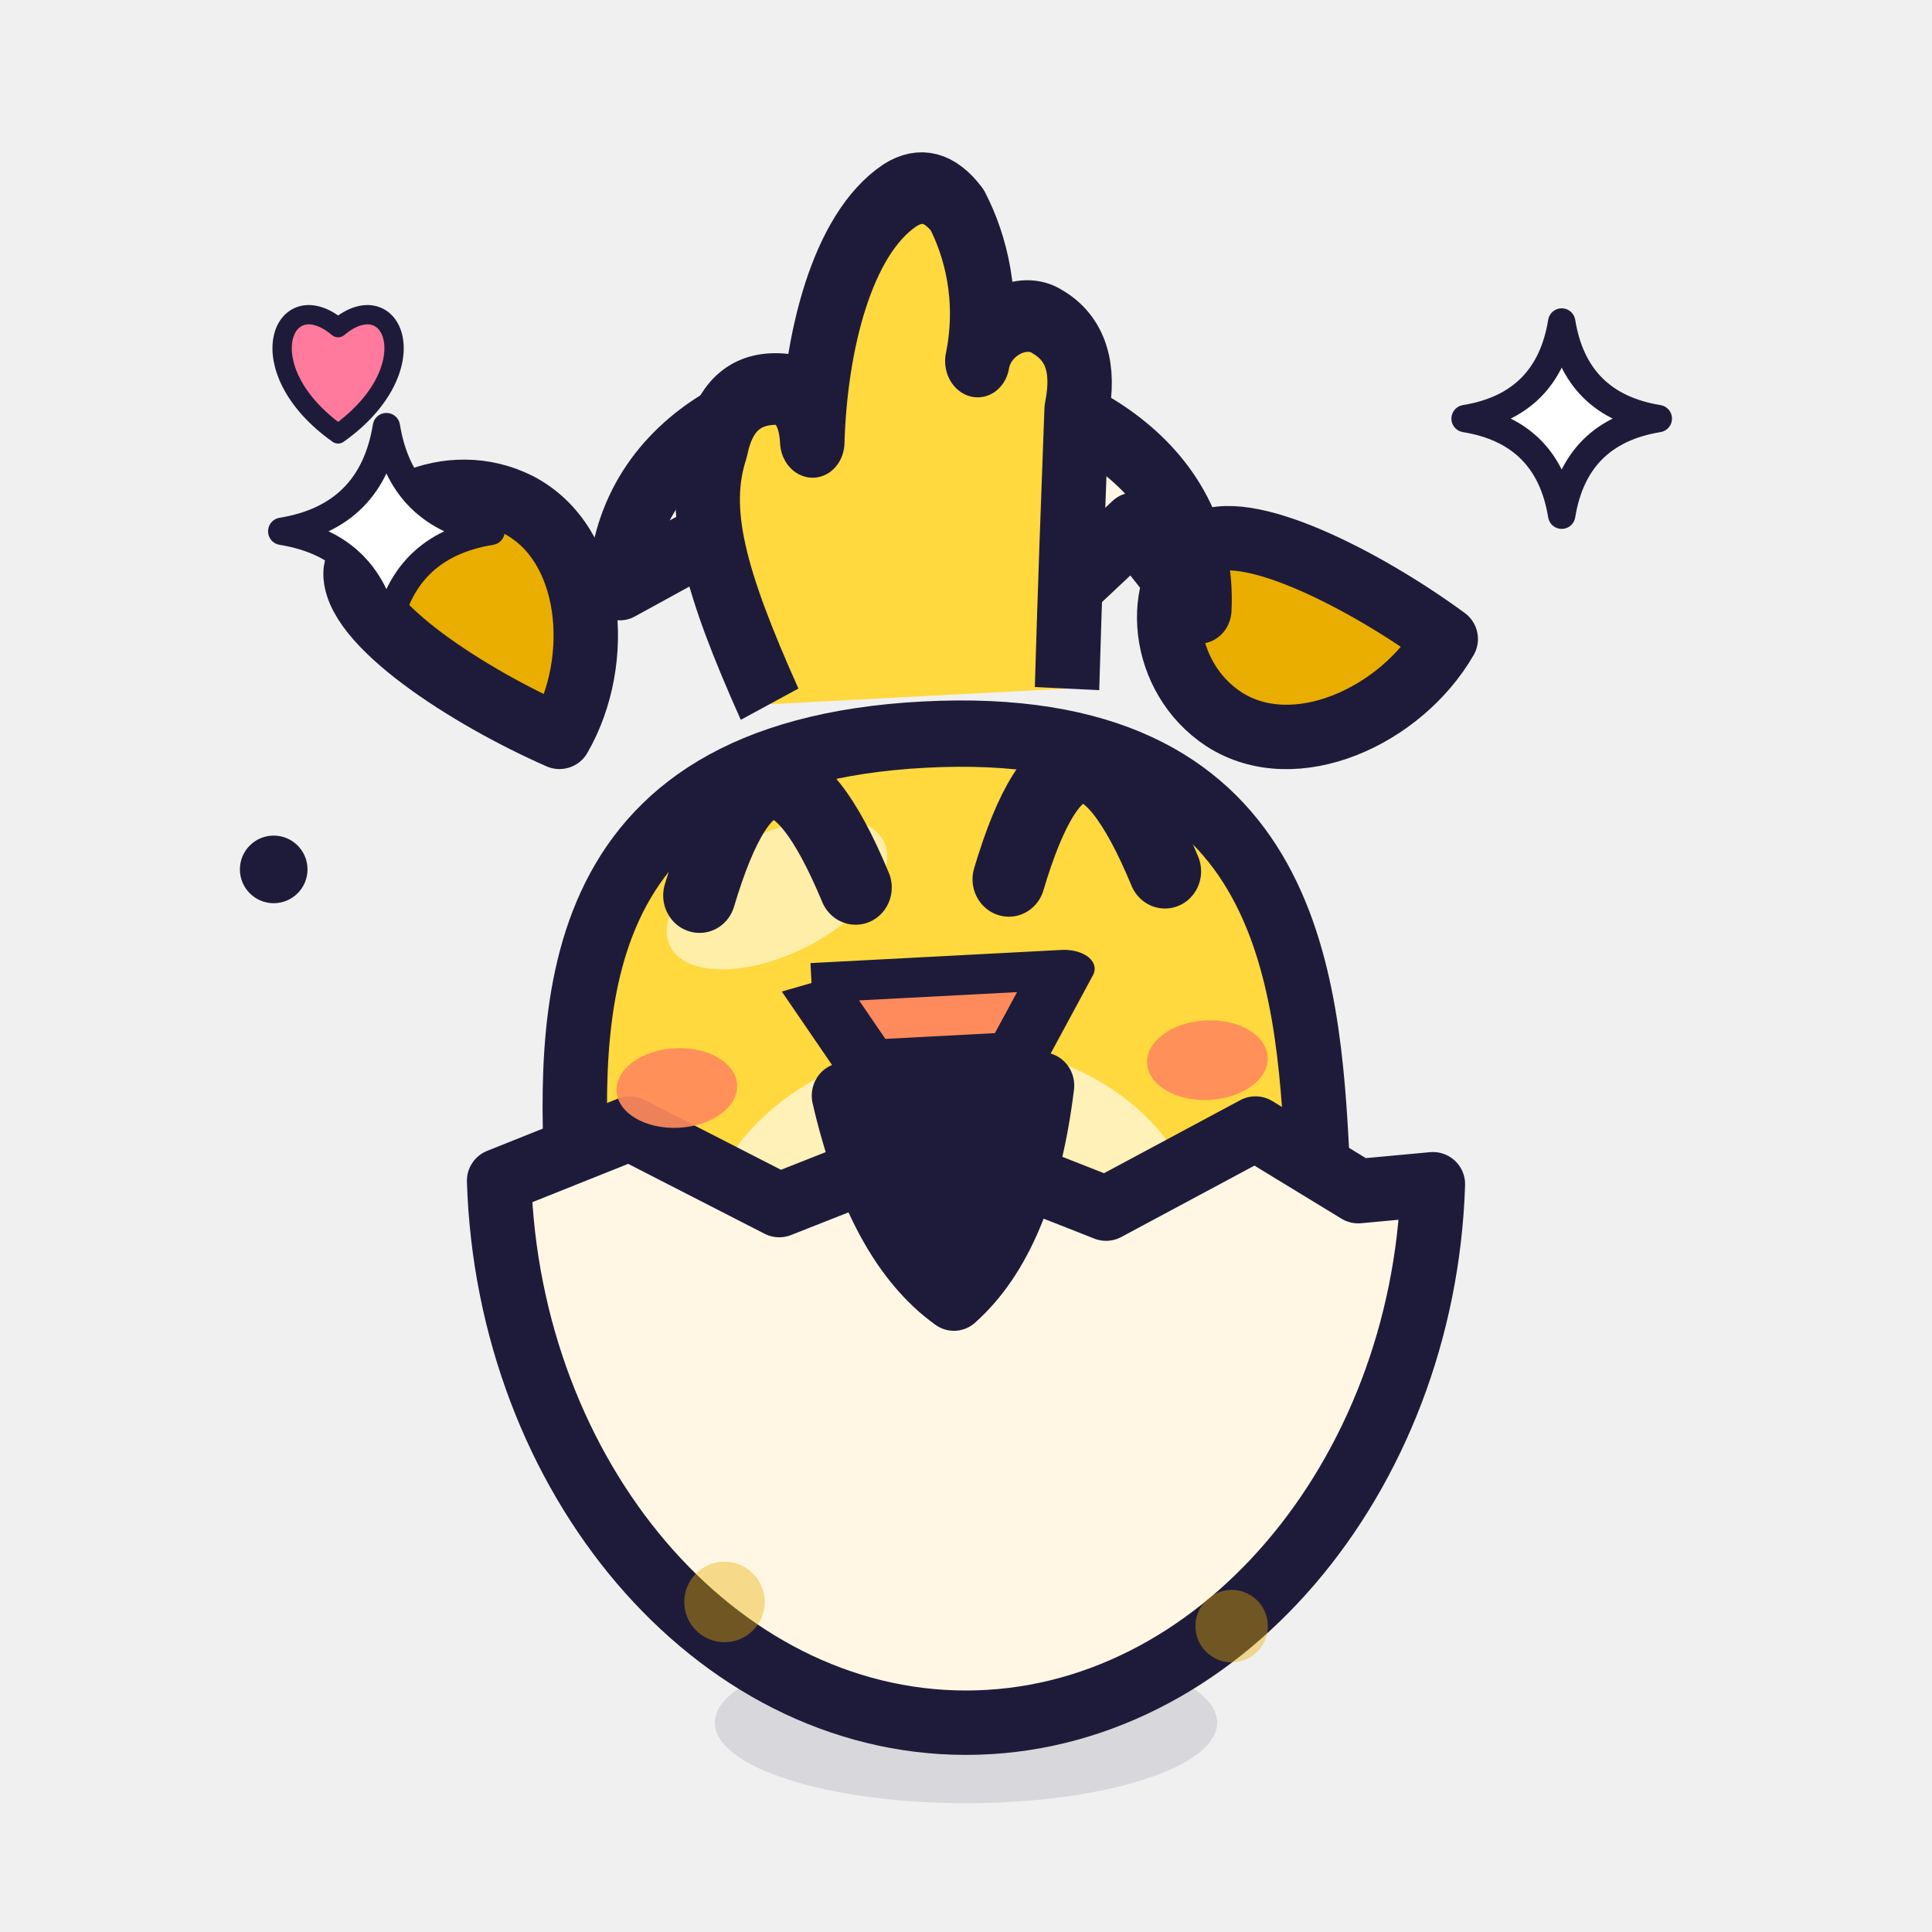
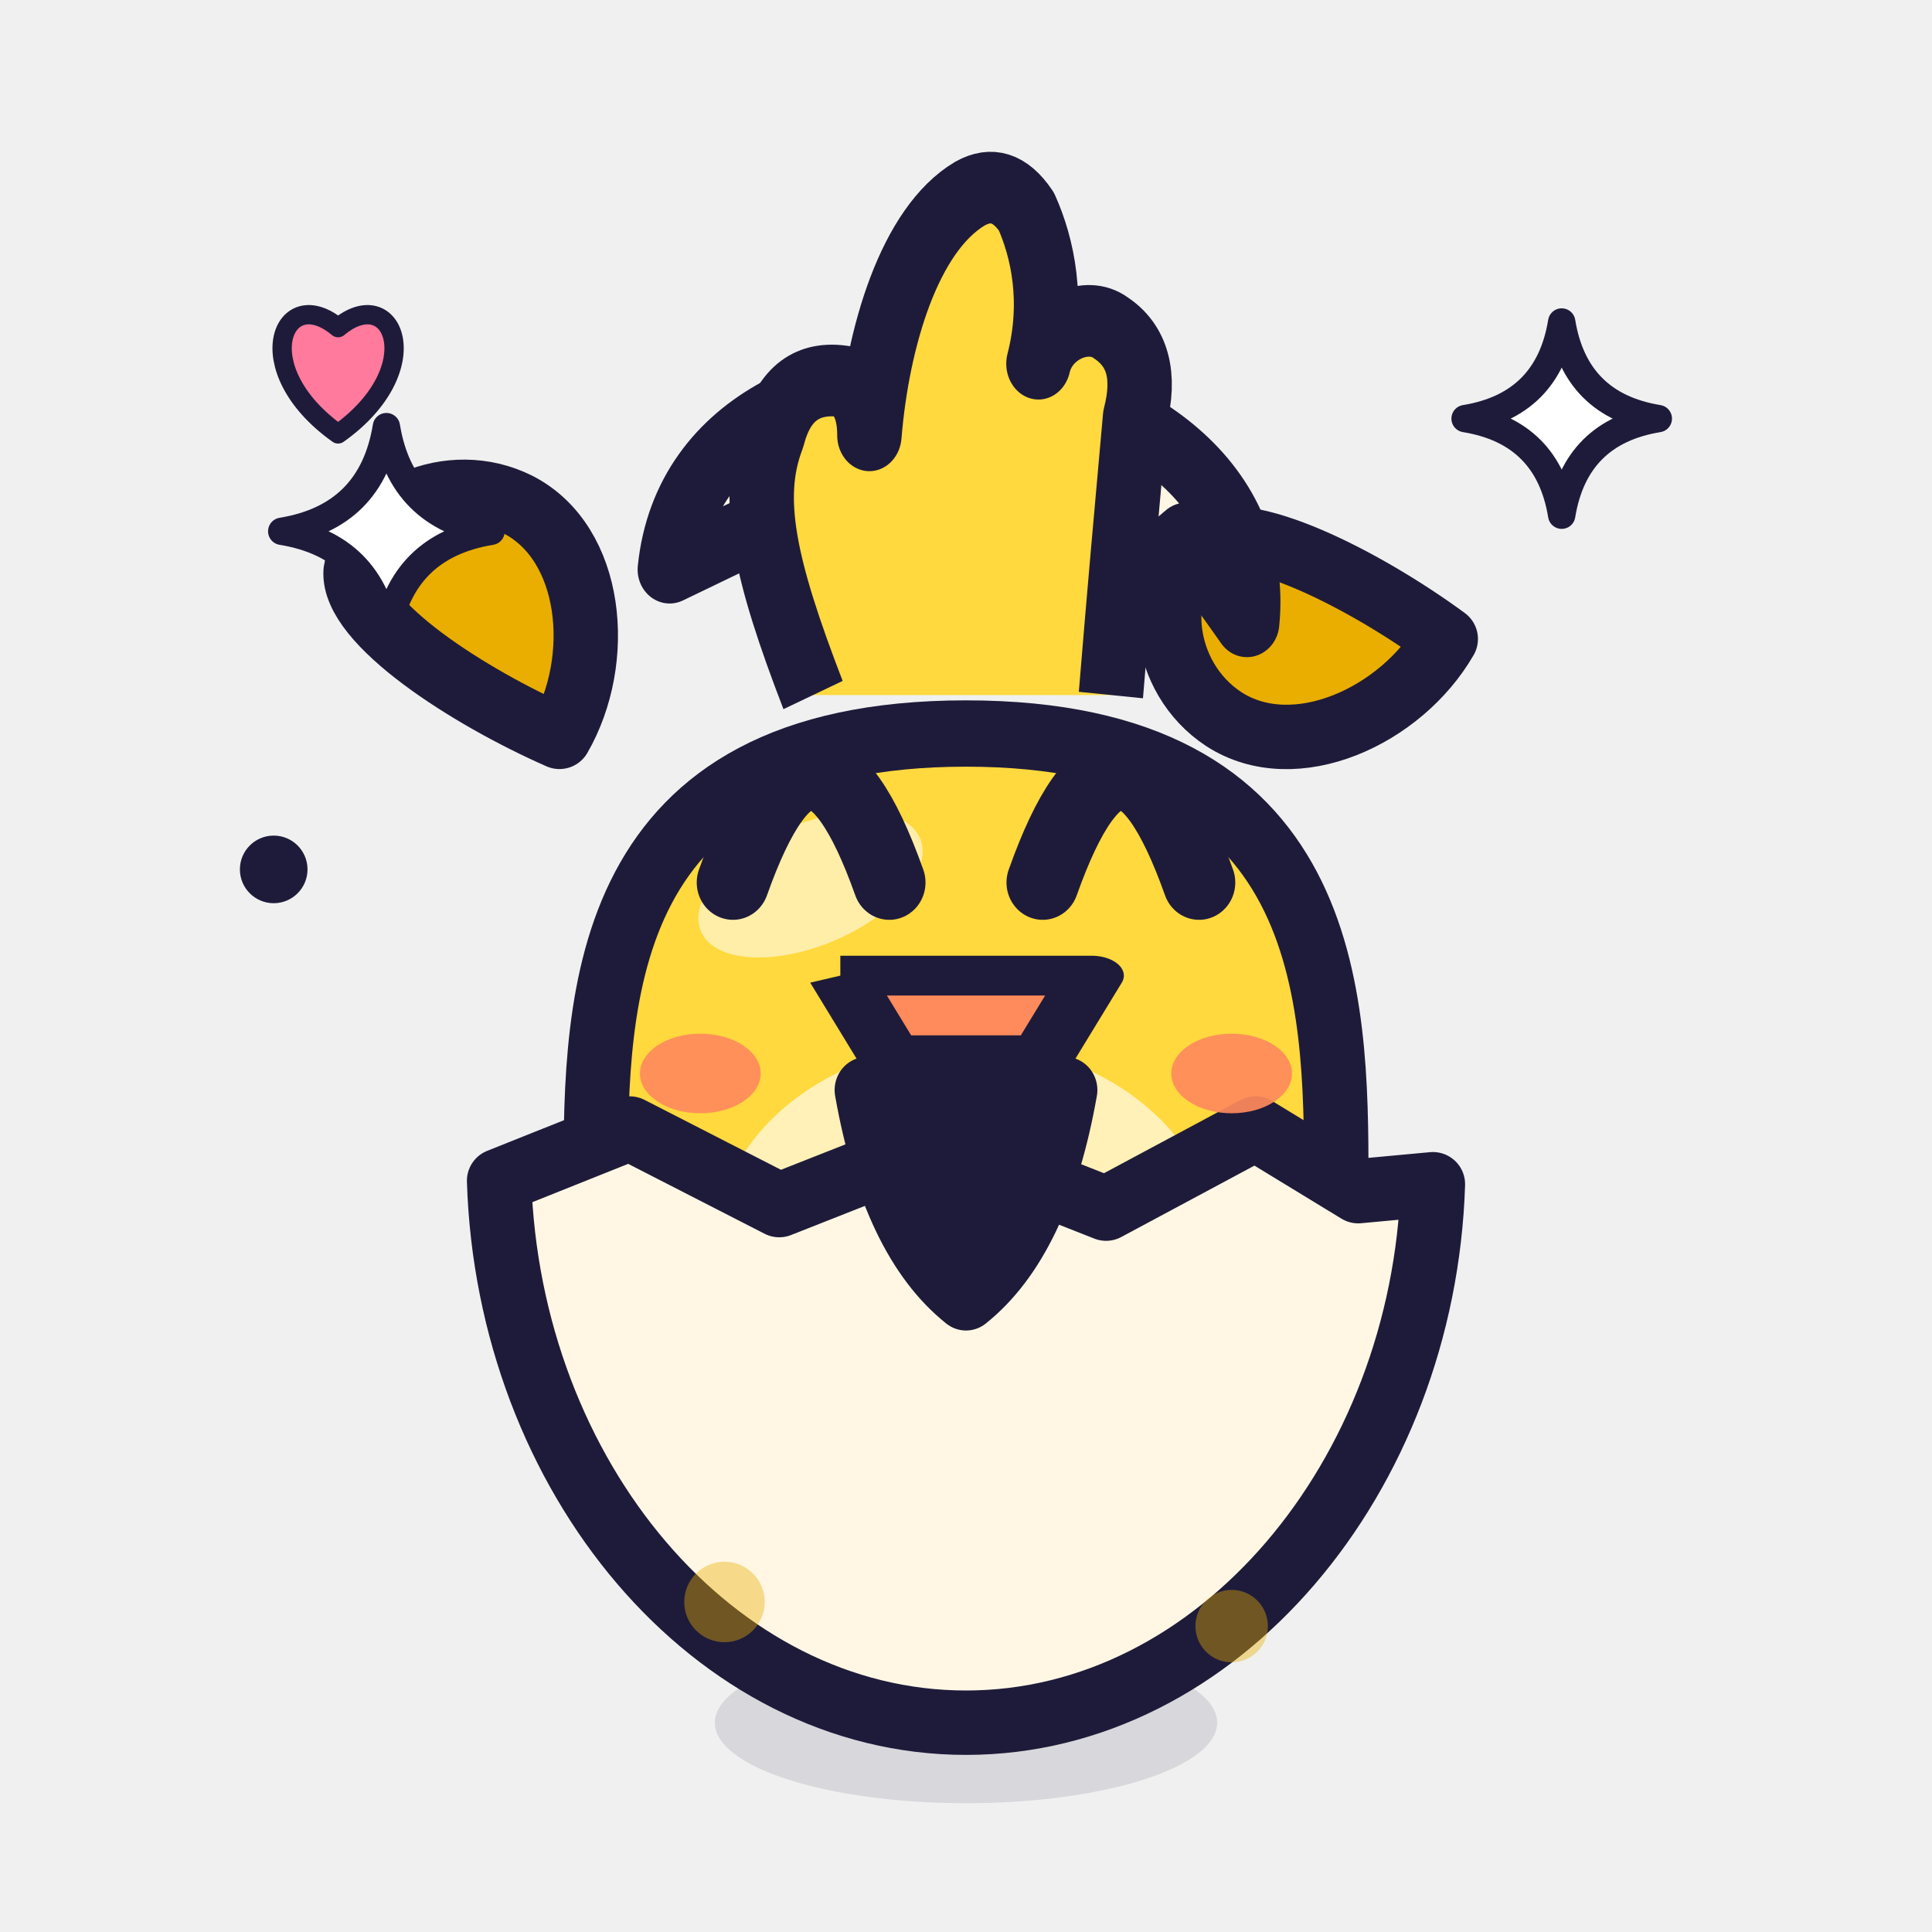
<svg xmlns="http://www.w3.org/2000/svg" viewBox="0 0 240 240" width="240" height="240" role="img" aria-label="Pip v2 B Bolt · hatchling · happy 3">
  <g id="shadow">
    <ellipse cx="120" cy="214" rx="31.2" ry="10" fill="#1E1B3A" opacity="0.12" />
  </g>
  <g id="tail" opacity="0" />
  <g id="wing_l" fill="#E9AE00" stroke="#1E1B3A" stroke-width="8" stroke-linejoin="round">
    <path d="M 7.02 -17.5 C -4.05 -17.5 -15.93 -9.1 -15.39 1.4 C -14.85 10.85 -5.4 17.5 1.89 14.7 C 7.56 11.9 8.37 -5.25 7.02 -17.5 Z" transform="translate(68.46 95.08)translate(0 -12.25)rotate(120)translate(0 12.25)" />
  </g>
  <g id="wing_r" fill="#E9AE00" stroke="#1E1B3A" stroke-width="8" stroke-linejoin="round">
    <path d="M 7.02 -17.5 C -4.05 -17.5 -15.93 -9.1 -15.39 1.4 C -14.85 10.85 -5.4 17.5 1.89 14.7 C 7.56 11.9 8.37 -5.25 7.02 -17.5 Z" transform="translate(171.54 95.08)translate(0 -12.25)rotate(120)scale(-1 1)translate(0 12.25)" />
  </g>
-   <g id="body" transform="translate(120 190)rotate(-3)scale(1 1.03)translate(-120 -190)">
+   <g id="body" transform="translate(120 190)scale(1 1.03)translate(-120 -190)">
    <path d="M 120 94 C 165.54 94 166 125.68 166 147.76 C 166 183.28 148.98 190 120 190 C 91.02 190 74 183.28 74 147.76 C 74 125.68 74.46 94 120 94 Z" fill="#FFD93D" stroke="#1E1B3A" stroke-width="8" />
  </g>
-   <g id="belly" transform="translate(120 190)rotate(-3)scale(1 1.03)translate(-120 -190)">
+   <g id="belly" transform="translate(120 190)scale(1 1.03)translate(-120 -190)">
    <ellipse cx="120" cy="156.4" rx="31.28" ry="24.96" fill="#FFF1B8" />
  </g>
-   <g id="highlight" transform="translate(120 190)rotate(-3)scale(1 1.03)translate(-120 -190)">
+   <g id="highlight" transform="translate(120 190)scale(1 1.03)translate(-120 -190)">
    <ellipse cx="100.68" cy="112.24" rx="14.72" ry="7.36" fill="#FFFFFF" opacity="0.55" transform="rotate(-22 100.68 112.24)" />
  </g>
  <g id="shell_bottom" fill="#FFF7E4" stroke="#1E1B3A" stroke-width="8" stroke-linejoin="round">
    <path d="M 62 146.68 L 78.24 140.19 L 96.8 149.7 L 116.52 141.92 L 137.4 150.14 L 155.96 140.19 L 168.72 147.97 L 178 147.11 C 176.84 183.44 151.32 214 120 214 C 88.68 214 63.16 183.44 62 146.68 Z" />
    <circle cx="90" cy="199" r="5" fill="#E9AE00" stroke="none" opacity="0.4" />
    <circle cx="153" cy="202" r="4.5" fill="#E9AE00" stroke="none" opacity="0.4" />
  </g>
  <g id="feet" opacity="0" />
-   <g transform="translate(120 190)rotate(-3)scale(1 1.03)translate(-120 -190)">
+   <g transform="translate(120 190)scale(1 1.03)translate(-120 -190)">
    <g id="shell_top" transform="translate(120 68.56)rotate(6)scale(1 1.03)translate(-120 -68.56)" fill="#FFF7E4" stroke="#1E1B3A" stroke-width="8" stroke-linejoin="round">
      <path d="M 84 77.74 C 84 42.81 156 42.81 156 76.71 L 147.36 67.44 L 135.84 78.77 L 123.6 71.56 L 112.8 78.77 L 99.84 68.47 L 84 77.74 Z" />
    </g>
  </g>
-   <g transform="translate(120 190)rotate(-3)scale(1 1.03)translate(-120 -190)">
+   <g transform="translate(120 190)scale(1 1.03)translate(-120 -190)">
    <g id="head_tuft" transform="translate(120 78.56)scale(1 1.08)translate(-120 -78.56)">
      <path d="M -19 10 C -25 -4 -27 -12 -24 -19 Q -22 -26 -15 -25 C -13 -24 -12 -22 -12 -19 C -11 -30 -7 -42 0.5 -46 Q 4.5 -48 7.5 -44 C 9.5 -40 11 -34 9 -27 C 10 -31 15 -33 18 -31 Q 23 -28 21 -21 C 20 -11 19 -1 18 10" transform="translate(120 78.56)" fill="#FFD93D" stroke="#1E1B3A" stroke-width="8" stroke-linejoin="round" />
    </g>
  </g>
-   <g transform="translate(120 190)rotate(-3)scale(1 1.03)translate(-120 -190)">
+   <g transform="translate(120 190)scale(1 1.03)translate(-120 -190)">
    <g id="head">
      <g id="cheek_l">
        <ellipse cx="87" cy="135" rx="7.5" ry="4.8" fill="#FF8A5B" opacity="0.92" />
      </g>
      <g id="cheek_r">
        <ellipse cx="153" cy="135" rx="7.5" ry="4.8" fill="#FF8A5B" opacity="0.92" />
      </g>
      <g id="brow_l" fill="none" stroke="#1E1B3A" stroke-width="6.5" stroke-linecap="round" />
      <g id="brow_r" fill="none" stroke="#1E1B3A" stroke-width="6.5" stroke-linecap="round" />
      <g id="eye_l" data-eye="l" transform="translate(100.76 107)">
        <g id="open" opacity="0">
          <circle cx="0" cy="0" r="11.84" fill="#FFFFFF" stroke="#1E1B3A" stroke-width="8" />
          <circle cx="0" cy="0" r="6.39" fill="#1E1B3A" />
          <circle cx="-2.72" cy="-2.96" r="2.01" fill="#FFFFFF" />
        </g>
        <g id="closed" opacity="0">
          <path d="M -9.71 1.42 Q 0 -9.95 9.71 1.42" fill="none" stroke="#1E1B3A" stroke-width="8" stroke-linecap="round" />
        </g>
        <g id="happy" opacity="1">
          <path d="M -9.71 4.97 Q 0 -21.55 9.71 4.97" fill="none" stroke="#1E1B3A" stroke-width="9" stroke-linecap="round" />
        </g>
        <g id="sleepy" opacity="0">
          <path d="M -9.71 -0.95 Q 0 13.26 9.71 -0.95" fill="none" stroke="#1E1B3A" stroke-width="8" stroke-linecap="round" />
        </g>
        <g id="surprised" opacity="0">
          <circle cx="0" cy="0" r="13.73" fill="#FFFFFF" stroke="#1E1B3A" stroke-width="8" />
          <circle cx="0" cy="0" r="4.22" fill="#1E1B3A" />
          <circle cx="-2.72" cy="-2.96" r="2.49" fill="#FFFFFF" />
        </g>
        <g id="wink" opacity="0">
          <path d="M -9.71 4.97 Q 0 -21.55 9.71 4.97" fill="none" stroke="#1E1B3A" stroke-width="9" stroke-linecap="round" />
        </g>
      </g>
      <g id="eye_r" data-eye="r" transform="translate(139.24 107)">
        <g id="open" opacity="0">
          <circle cx="0" cy="0" r="11.84" fill="#FFFFFF" stroke="#1E1B3A" stroke-width="8" />
          <circle cx="0" cy="0" r="6.39" fill="#1E1B3A" />
          <circle cx="-2.72" cy="-2.96" r="2.01" fill="#FFFFFF" />
        </g>
        <g id="closed" opacity="0">
          <path d="M -9.71 1.42 Q 0 -9.95 9.71 1.42" fill="none" stroke="#1E1B3A" stroke-width="8" stroke-linecap="round" />
        </g>
        <g id="happy" opacity="1">
          <path d="M -9.71 4.97 Q 0 -21.55 9.71 4.97" fill="none" stroke="#1E1B3A" stroke-width="9" stroke-linecap="round" />
        </g>
        <g id="sleepy" opacity="0">
          <path d="M -9.71 -0.95 Q 0 13.26 9.71 -0.95" fill="none" stroke="#1E1B3A" stroke-width="8" stroke-linecap="round" />
        </g>
        <g id="surprised" opacity="0">
          <circle cx="0" cy="0" r="13.73" fill="#FFFFFF" stroke="#1E1B3A" stroke-width="8" />
          <circle cx="0" cy="0" r="4.22" fill="#1E1B3A" />
          <circle cx="-2.72" cy="-2.96" r="2.49" fill="#FFFFFF" />
        </g>
        <g id="wink" opacity="0">
          <path d="M -9.71 4.97 Q 0 -21.55 9.71 4.97" fill="none" stroke="#1E1B3A" stroke-width="9" stroke-linecap="round" />
        </g>
      </g>
      <g id="beak_top" transform="translate(0 -6)translate(120 140)scale(1 0.6)translate(-120 -140)">
        <path d="M -15.61 -9 L 15.61 -9 L 9.58 7 L -9.58 7 L -15.61 -9" transform="translate(120 131)" fill="#FF8A5B" stroke="#1E1B3A" stroke-width="8" stroke-linejoin="round" />
      </g>
      <g id="beak_bottom">
        <path d="M -12.32 6 Q -9.04 24 0 31 Q 9.04 24 12.32 6 Z" transform="translate(120 131)" fill="#1E1B3A" stroke="#1E1B3A" stroke-width="8" stroke-linejoin="round" />
      </g>
    </g>
  </g>
  <g id="accessory_head" />
  <g id="accessory_neck" />
  <g id="accessory_face" />
  <g id="fx">
    <g id="fx_sparkle_0" transform="translate(48 66)">
      <path d="M 0 -13 Q 1.82 -1.82 13 0 Q 1.82 1.82 0 13 Q -1.82 1.82 -13 0 Q -1.82 -1.82 0 -13 Z" fill="#FFFFFF" stroke="#1E1B3A" stroke-width="3.4" stroke-linejoin="round" />
    </g>
    <g id="fx_sparkle_1" transform="translate(194 52)">
      <path d="M 0 -12 Q 1.68 -1.68 12 0 Q 1.68 1.68 0 12 Q -1.68 1.68 -12 0 Q -1.68 -1.68 0 -12 Z" fill="#FFFFFF" stroke="#1E1B3A" stroke-width="3.4" stroke-linejoin="round" />
    </g>
    <g id="fx_heart_2" transform="translate(42 44)">
      <path d="M 0 9.9 C -11.44 1.76 -6.82 -9.02 0 -3.3 C 6.82 -9.02 11.44 1.76 0 9.9 Z" fill="#FF7A9C" stroke="#1E1B3A" stroke-width="2.4" stroke-linejoin="round" />
    </g>
    <g id="fx_dot_3" transform="translate(34 108)">
      <circle cx="0" cy="0" r="4.2" fill="#1E1B3A" />
    </g>
  </g>
</svg>
